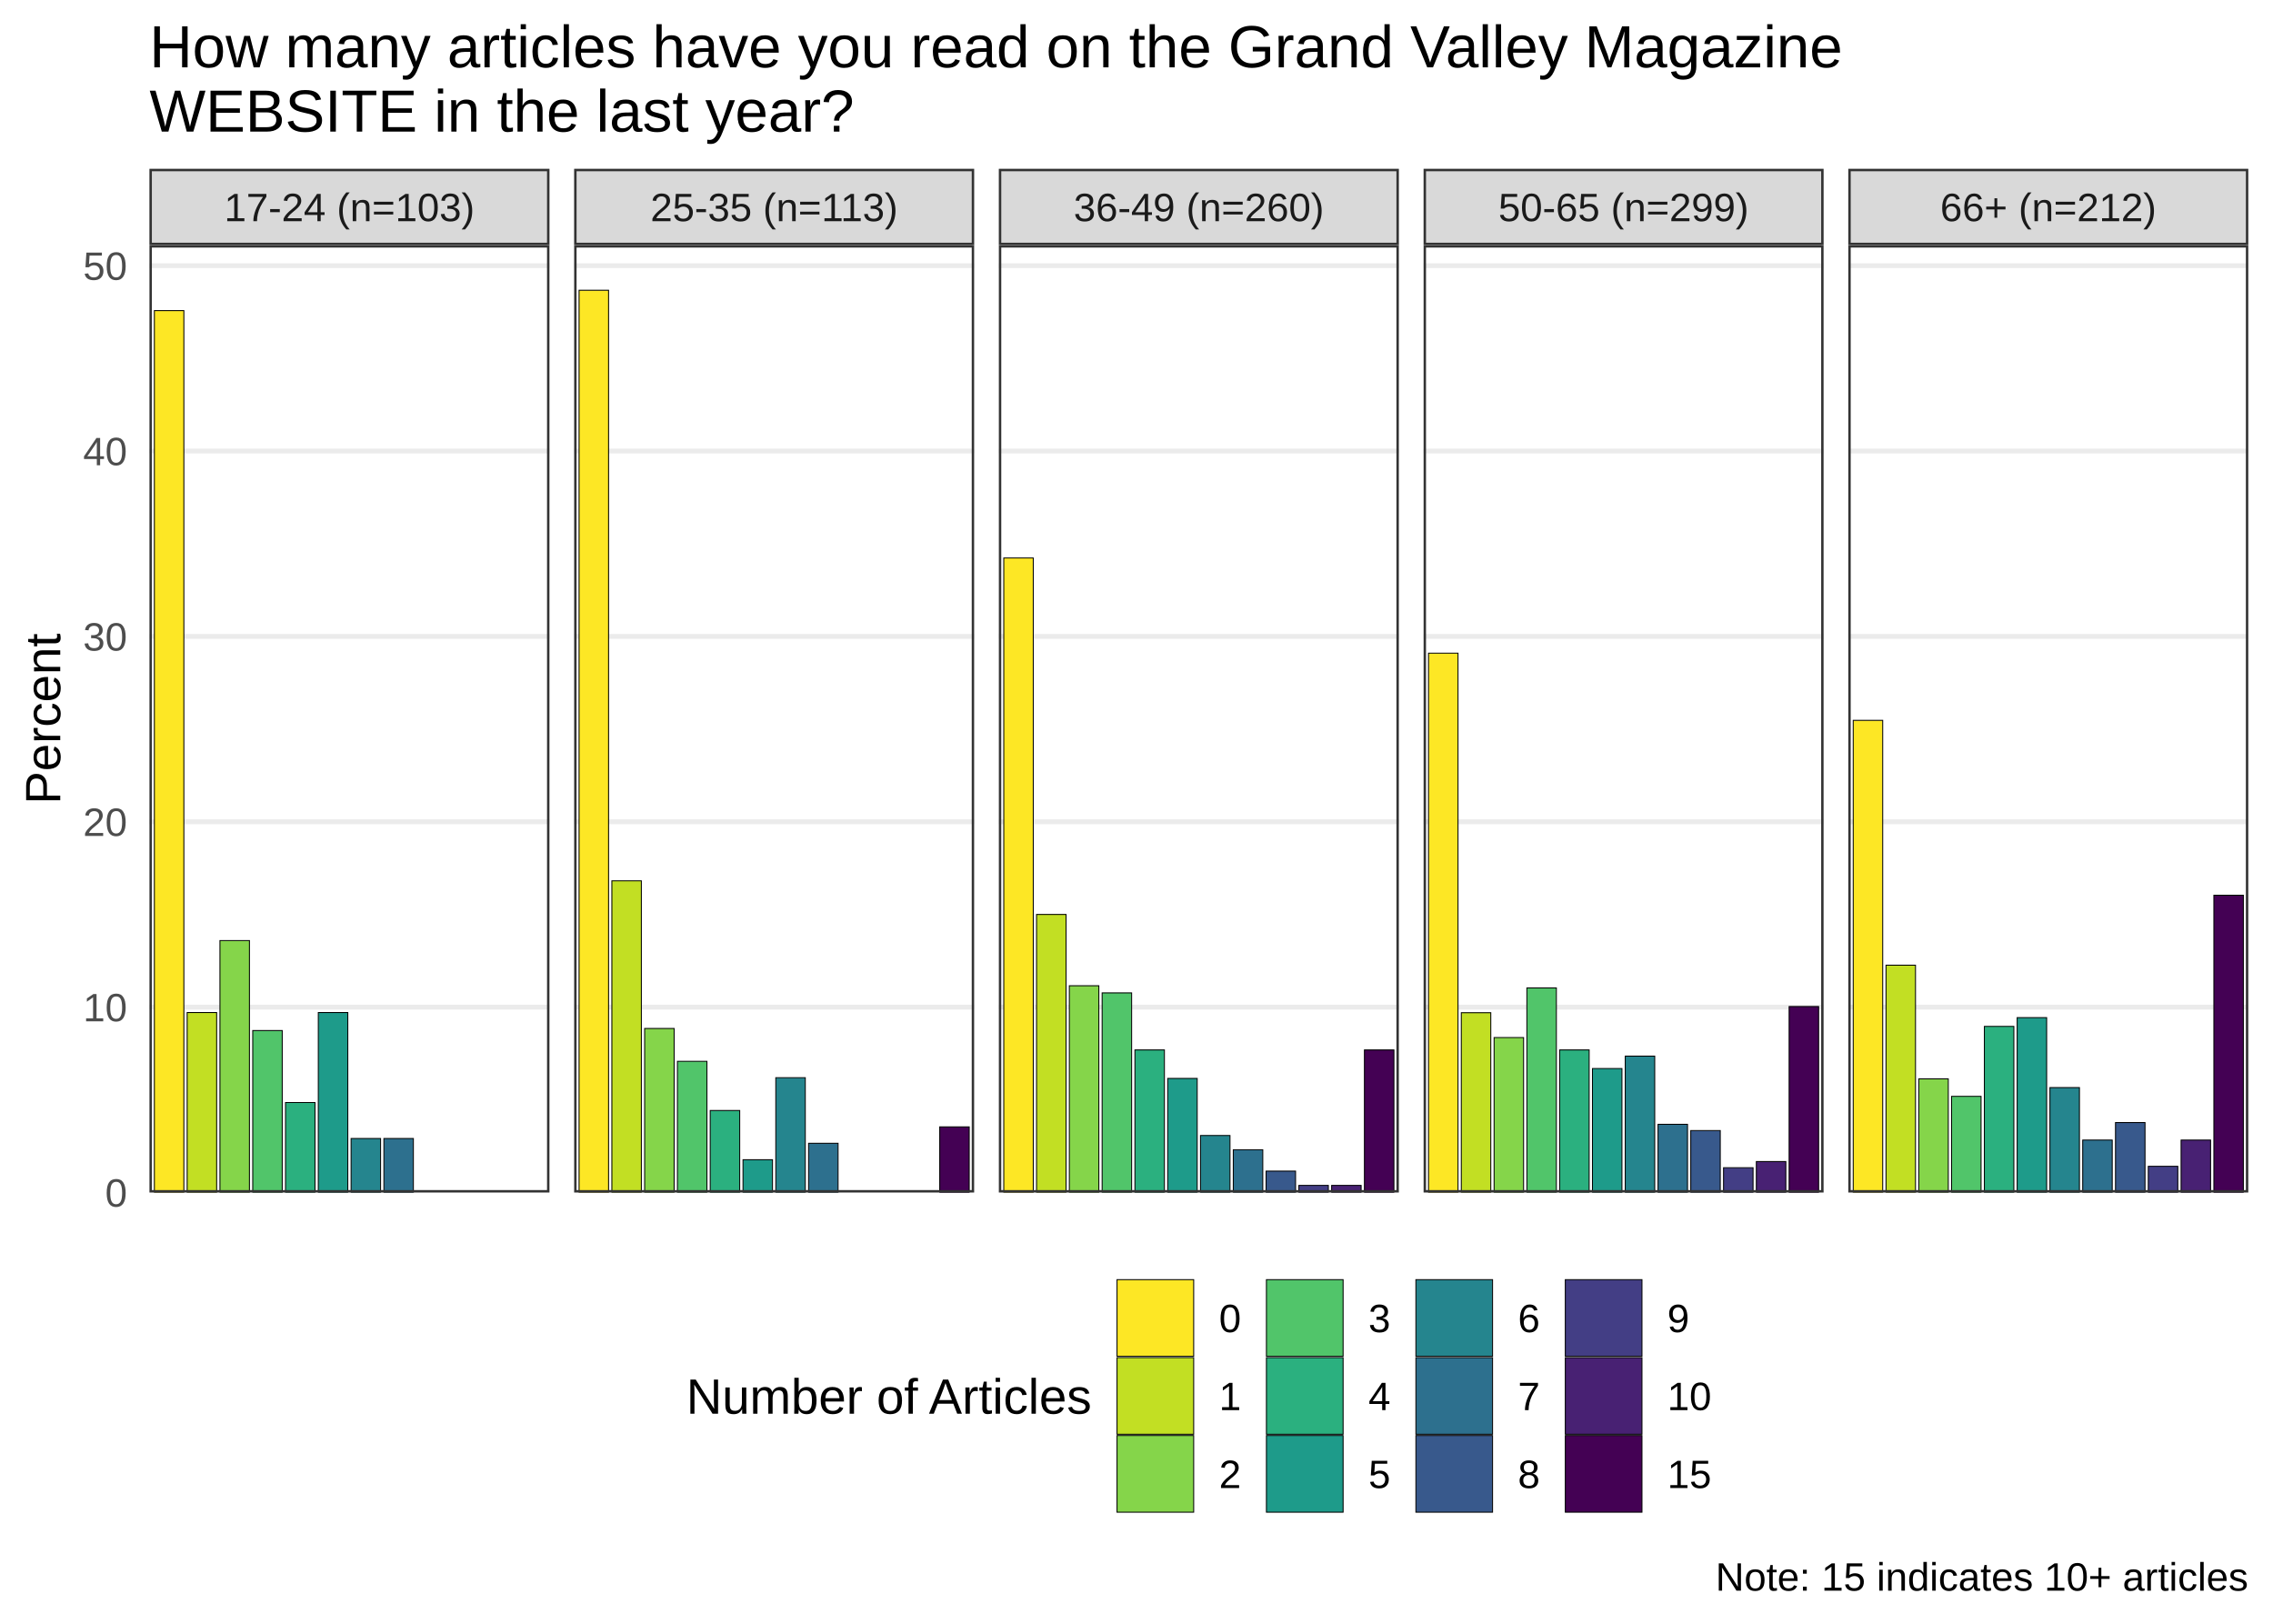
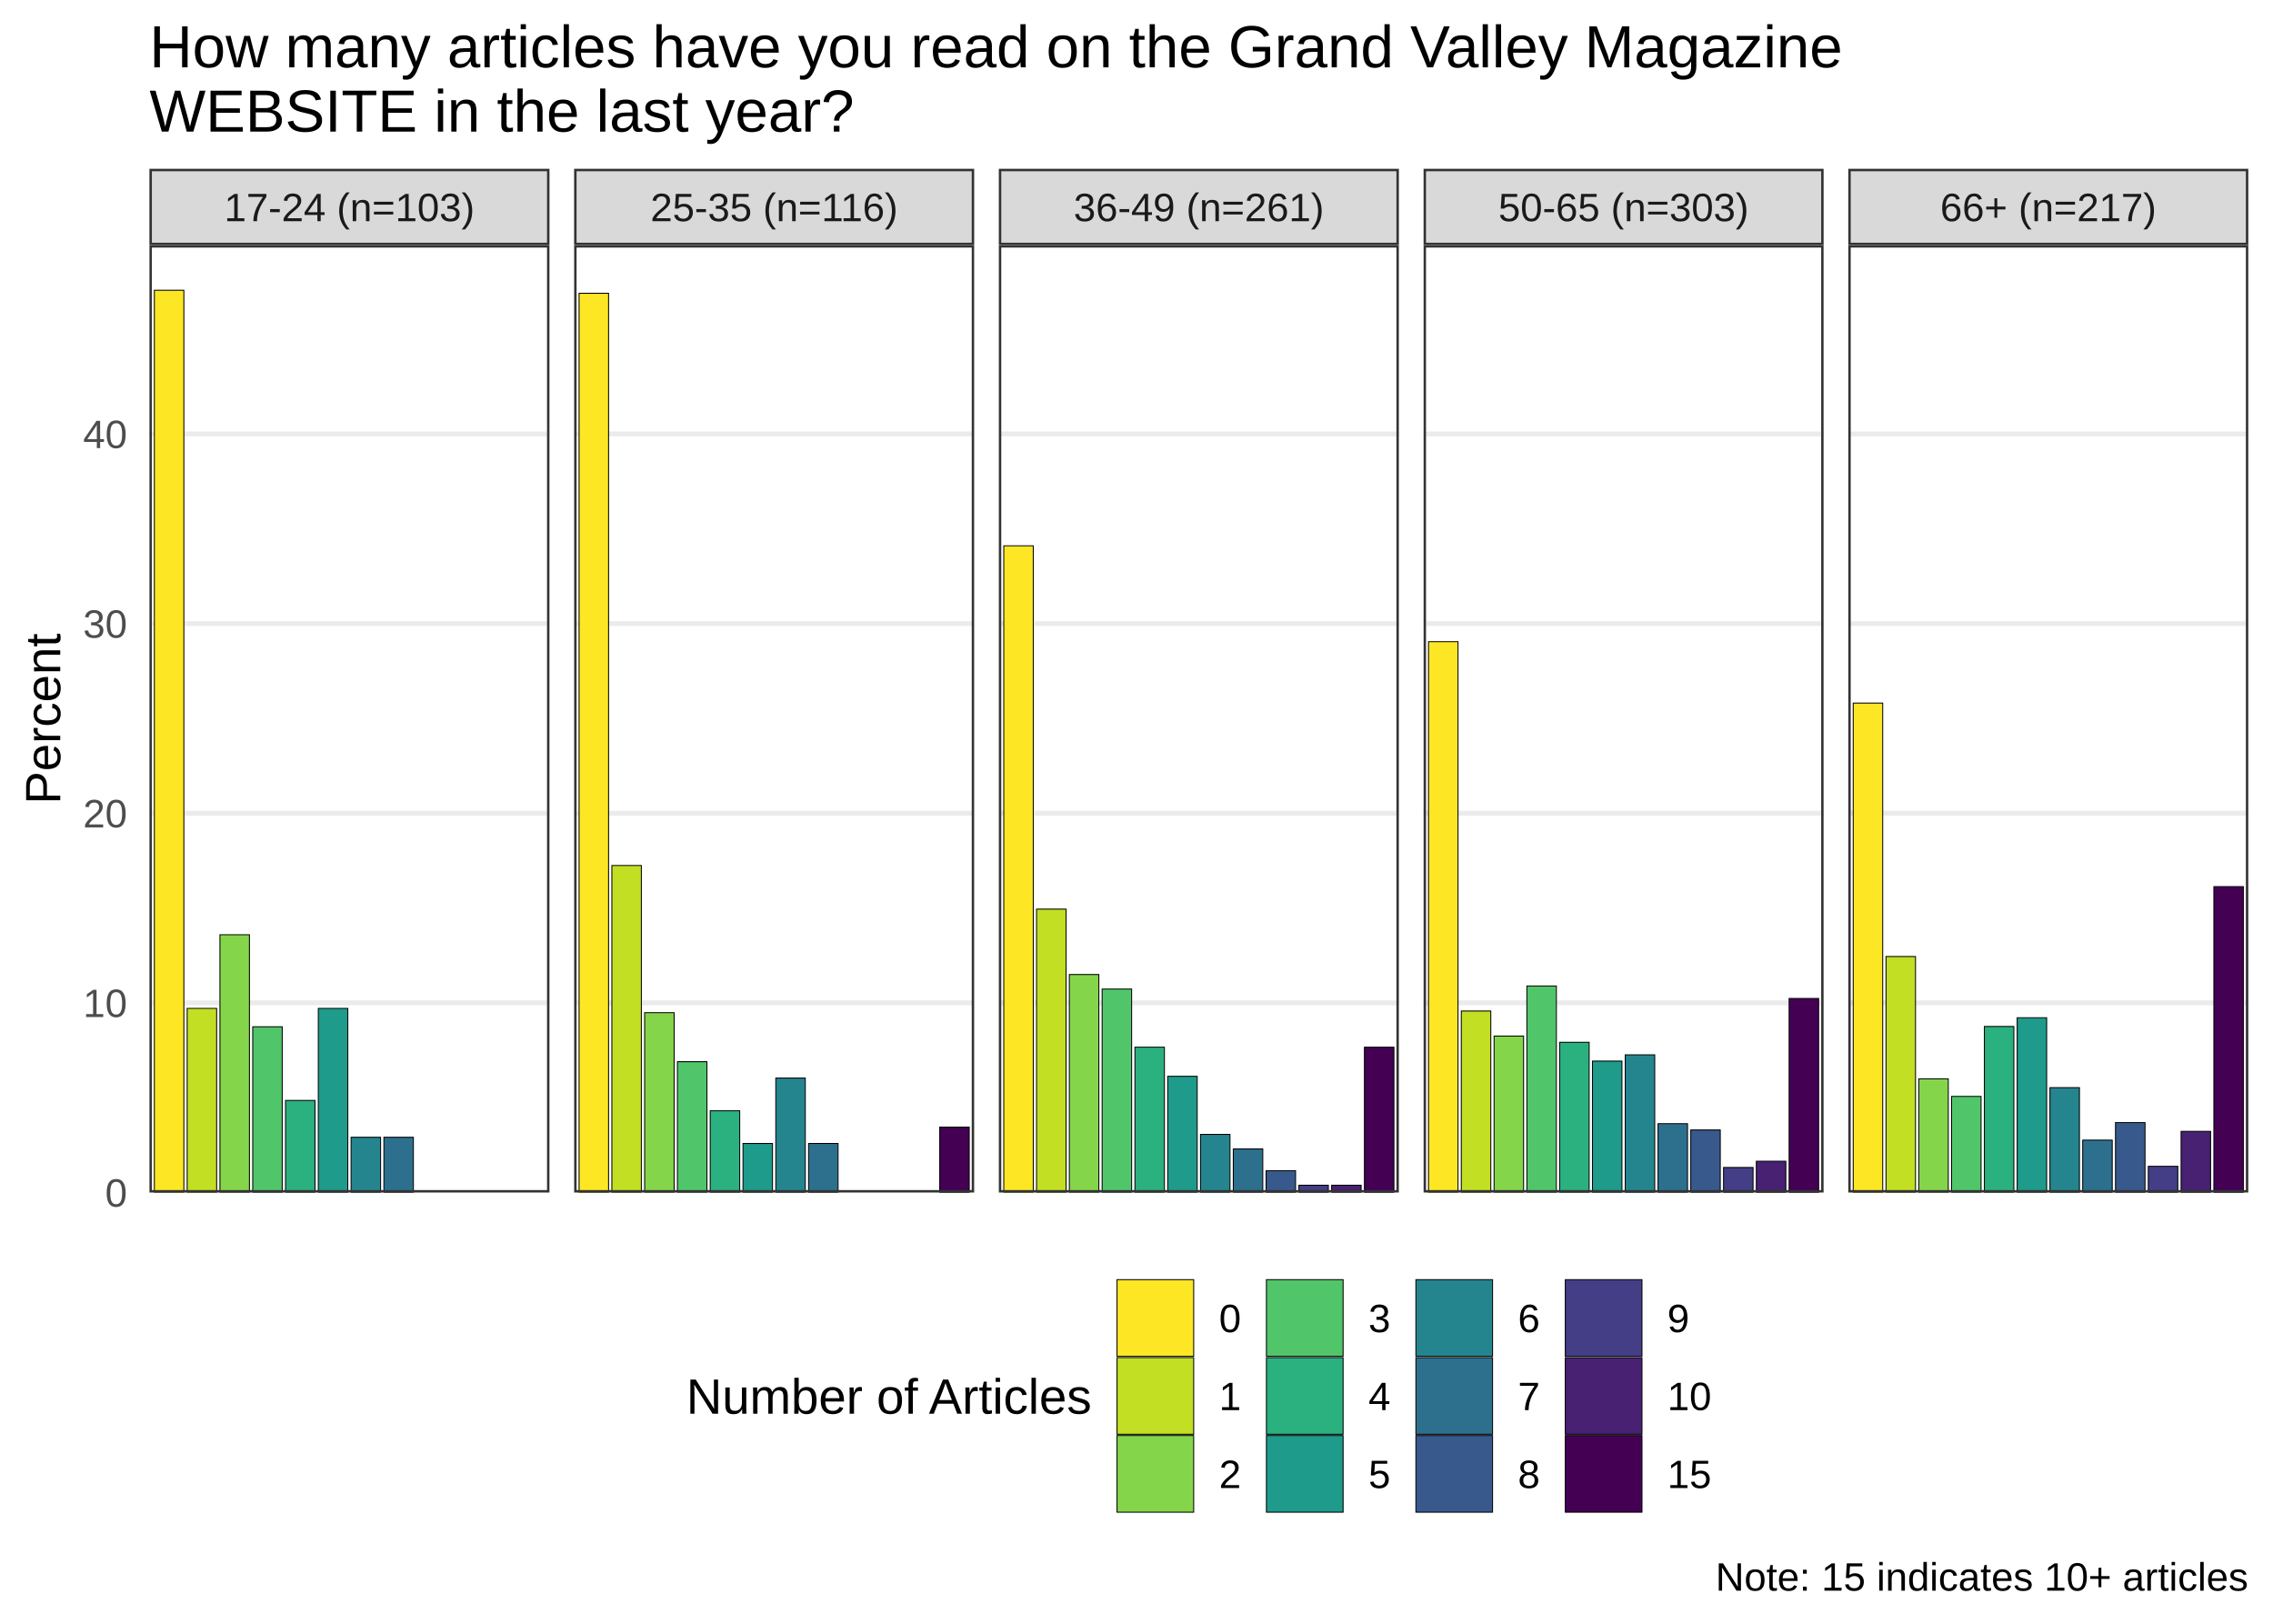
<svg xmlns="http://www.w3.org/2000/svg" class="svglite" width="504.00pt" height="360.00pt" viewBox="0 0 504.00 360.00">
  <defs>
    <style type="text/css">
    .svglite line, .svglite polyline, .svglite polygon, .svglite path, .svglite rect, .svglite circle {
      fill: none;
      stroke: #000000;
      stroke-linecap: round;
      stroke-linejoin: round;
      stroke-miterlimit: 10.00;
    }
    .svglite text {
      white-space: pre;
    }
  </style>
  </defs>
  <rect width="100%" height="100%" style="stroke: none; fill: #FFFFFF;" />
  <defs>
    <clipPath id="cpMC4wMHw1MDQuMDB8MC4wMHwzNjAuMDA=">
      <rect x="0.00" y="0.00" width="504.00" height="360.00" />
    </clipPath>
  </defs>
  <g clip-path="url(#cpMC4wMHw1MDQuMDB8MC4wMHwzNjAuMDA=)">
    <rect x="0" y="0.00" width="504.00" height="360.00" style="stroke-width: 1.07; stroke: #FFFFFF; fill: #FFFFFF;" />
  </g>
  <defs>
    <clipPath id="cpMzMuMTR8MTIxLjgzfDU0LjM1fDI2NC4zOQ==">
      <rect x="33.14" y="54.35" width="88.69" height="210.04" />
    </clipPath>
  </defs>
  <g clip-path="url(#cpMzMuMTR8MTIxLjgzfDU0LjM1fDI2NC4zOQ==)">
    <rect x="33.14" y="54.35" width="88.69" height="210.04" style="stroke-width: 1.07; stroke: none; fill: #FFFFFF;" />
    <polyline points="33.14,264.39 121.83,264.39 " style="stroke-width: 1.07; stroke: #EBEBEB; stroke-linecap: butt;" />
-     <polyline points="33.14,223.29 121.83,223.29 " style="stroke-width: 1.07; stroke: #EBEBEB; stroke-linecap: butt;" />
-     <polyline points="33.14,182.19 121.83,182.19 " style="stroke-width: 1.07; stroke: #EBEBEB; stroke-linecap: butt;" />
-     <polyline points="33.14,141.10 121.83,141.10 " style="stroke-width: 1.07; stroke: #EBEBEB; stroke-linecap: butt;" />
-     <polyline points="33.14,100.00 121.83,100.00 " style="stroke-width: 1.07; stroke: #EBEBEB; stroke-linecap: butt;" />
-     <polyline points="33.14,58.90 121.83,58.90 " style="stroke-width: 1.07; stroke: #EBEBEB; stroke-linecap: butt;" />
-     <rect x="34.23" y="68.87" width="6.54" height="195.52" style="stroke-width: 0.21; stroke-linecap: butt; stroke-linejoin: miter; fill: #FDE725;" />
-     <rect x="41.50" y="224.49" width="6.54" height="39.90" style="stroke-width: 0.21; stroke-linecap: butt; stroke-linejoin: miter; fill: #C2DF23;" />
-     <rect x="48.77" y="208.53" width="6.54" height="55.86" style="stroke-width: 0.21; stroke-linecap: butt; stroke-linejoin: miter; fill: #85D54A;" />
-     <rect x="56.04" y="228.48" width="6.54" height="35.91" style="stroke-width: 0.21; stroke-linecap: butt; stroke-linejoin: miter; fill: #51C56A;" />
-     <rect x="63.31" y="244.44" width="6.54" height="19.95" style="stroke-width: 0.21; stroke-linecap: butt; stroke-linejoin: miter; fill: #2BB07F;" />
-     <rect x="70.58" y="224.49" width="6.54" height="39.90" style="stroke-width: 0.21; stroke-linecap: butt; stroke-linejoin: miter; fill: #1E9B8A;" />
-     <rect x="77.85" y="252.42" width="6.54" height="11.97" style="stroke-width: 0.21; stroke-linecap: butt; stroke-linejoin: miter; fill: #25858E;" />
-     <rect x="85.12" y="252.42" width="6.54" height="11.97" style="stroke-width: 0.21; stroke-linecap: butt; stroke-linejoin: miter; fill: #2D708E;" />
+     <polyline points="33.14,222.34 121.83,222.34 " style="stroke-width: 1.07; stroke: #EBEBEB; stroke-linecap: butt;" />
+     <polyline points="33.14,180.29 121.83,180.29 " style="stroke-width: 1.07; stroke: #EBEBEB; stroke-linecap: butt;" />
+     <polyline points="33.14,138.25 121.83,138.25 " style="stroke-width: 1.07; stroke: #EBEBEB; stroke-linecap: butt;" />
+     <polyline points="33.14,96.20 121.83,96.20 " style="stroke-width: 1.07; stroke: #EBEBEB; stroke-linecap: butt;" />
+     <rect x="34.23" y="64.35" width="6.54" height="200.04" style="stroke-width: 0.21; stroke-linecap: butt; stroke-linejoin: miter; fill: #FDE725;" />
+     <rect x="41.50" y="223.57" width="6.54" height="40.82" style="stroke-width: 0.21; stroke-linecap: butt; stroke-linejoin: miter; fill: #C2DF23;" />
+     <rect x="48.77" y="207.24" width="6.54" height="57.15" style="stroke-width: 0.21; stroke-linecap: butt; stroke-linejoin: miter; fill: #85D54A;" />
+     <rect x="56.04" y="227.65" width="6.54" height="36.74" style="stroke-width: 0.21; stroke-linecap: butt; stroke-linejoin: miter; fill: #51C56A;" />
+     <rect x="63.31" y="243.98" width="6.54" height="20.41" style="stroke-width: 0.21; stroke-linecap: butt; stroke-linejoin: miter; fill: #2BB07F;" />
+     <rect x="70.58" y="223.57" width="6.54" height="40.82" style="stroke-width: 0.21; stroke-linecap: butt; stroke-linejoin: miter; fill: #1E9B8A;" />
+     <rect x="77.85" y="252.15" width="6.54" height="12.25" style="stroke-width: 0.21; stroke-linecap: butt; stroke-linejoin: miter; fill: #25858E;" />
+     <rect x="85.12" y="252.15" width="6.54" height="12.25" style="stroke-width: 0.21; stroke-linecap: butt; stroke-linejoin: miter; fill: #2D708E;" />
    <rect x="92.39" y="264.39" width="6.54" height="0.00" style="stroke-width: 0.21; stroke-linecap: butt; stroke-linejoin: miter; fill: #38598C;" />
    <rect x="99.66" y="264.39" width="6.54" height="0.00" style="stroke-width: 0.21; stroke-linecap: butt; stroke-linejoin: miter; fill: #433E85;" />
    <rect x="106.93" y="264.39" width="6.54" height="0.00" style="stroke-width: 0.21; stroke-linecap: butt; stroke-linejoin: miter; fill: #482173;" />
    <rect x="114.20" y="264.39" width="6.54" height="0.00" style="stroke-width: 0.21; stroke-linecap: butt; stroke-linejoin: miter; fill: #440154;" />
    <rect x="33.14" y="54.35" width="88.69" height="210.04" style="stroke-width: 1.07; stroke: #333333;" />
  </g>
  <g clip-path="url(#cpMC4wMHw1MDQuMDB8MC4wMHwzNjAuMDA=)">
</g>
  <defs>
    <clipPath id="cpMTI3LjMxfDIxNi4wMHw1NC4zNXwyNjQuMzk=">
      <rect x="127.31" y="54.35" width="88.69" height="210.04" />
    </clipPath>
  </defs>
  <g clip-path="url(#cpMTI3LjMxfDIxNi4wMHw1NC4zNXwyNjQuMzk=)">
    <rect x="127.31" y="54.35" width="88.69" height="210.04" style="stroke-width: 1.07; stroke: none; fill: #FFFFFF;" />
    <polyline points="127.31,264.39 216.00,264.39 " style="stroke-width: 1.07; stroke: #EBEBEB; stroke-linecap: butt;" />
-     <polyline points="127.31,223.29 216.00,223.29 " style="stroke-width: 1.07; stroke: #EBEBEB; stroke-linecap: butt;" />
-     <polyline points="127.31,182.19 216.00,182.19 " style="stroke-width: 1.07; stroke: #EBEBEB; stroke-linecap: butt;" />
-     <polyline points="127.31,141.10 216.00,141.10 " style="stroke-width: 1.07; stroke: #EBEBEB; stroke-linecap: butt;" />
-     <polyline points="127.31,100.00 216.00,100.00 " style="stroke-width: 1.07; stroke: #EBEBEB; stroke-linecap: butt;" />
-     <polyline points="127.31,58.90 216.00,58.90 " style="stroke-width: 1.07; stroke: #EBEBEB; stroke-linecap: butt;" />
-     <rect x="128.40" y="64.35" width="6.54" height="200.04" style="stroke-width: 0.21; stroke-linecap: butt; stroke-linejoin: miter; fill: #FDE725;" />
-     <rect x="135.67" y="195.29" width="6.54" height="69.10" style="stroke-width: 0.21; stroke-linecap: butt; stroke-linejoin: miter; fill: #C2DF23;" />
-     <rect x="142.94" y="228.02" width="6.54" height="36.37" style="stroke-width: 0.21; stroke-linecap: butt; stroke-linejoin: miter; fill: #85D54A;" />
-     <rect x="150.21" y="235.30" width="6.54" height="29.10" style="stroke-width: 0.21; stroke-linecap: butt; stroke-linejoin: miter; fill: #51C56A;" />
-     <rect x="157.48" y="246.21" width="6.54" height="18.19" style="stroke-width: 0.21; stroke-linecap: butt; stroke-linejoin: miter; fill: #2BB07F;" />
-     <rect x="164.75" y="257.12" width="6.54" height="7.27" style="stroke-width: 0.21; stroke-linecap: butt; stroke-linejoin: miter; fill: #1E9B8A;" />
-     <rect x="172.02" y="238.93" width="6.54" height="25.46" style="stroke-width: 0.21; stroke-linecap: butt; stroke-linejoin: miter; fill: #25858E;" />
-     <rect x="179.29" y="253.48" width="6.54" height="10.91" style="stroke-width: 0.21; stroke-linecap: butt; stroke-linejoin: miter; fill: #2D708E;" />
+     <polyline points="127.31,222.34 216.00,222.34 " style="stroke-width: 1.07; stroke: #EBEBEB; stroke-linecap: butt;" />
+     <polyline points="127.31,180.29 216.00,180.29 " style="stroke-width: 1.07; stroke: #EBEBEB; stroke-linecap: butt;" />
+     <polyline points="127.31,138.25 216.00,138.25 " style="stroke-width: 1.07; stroke: #EBEBEB; stroke-linecap: butt;" />
+     <polyline points="127.31,96.20 216.00,96.20 " style="stroke-width: 1.07; stroke: #EBEBEB; stroke-linecap: butt;" />
+     <rect x="128.40" y="65.02" width="6.54" height="199.37" style="stroke-width: 0.21; stroke-linecap: butt; stroke-linejoin: miter; fill: #FDE725;" />
+     <rect x="135.67" y="191.89" width="6.54" height="72.50" style="stroke-width: 0.21; stroke-linecap: butt; stroke-linejoin: miter; fill: #C2DF23;" />
+     <rect x="142.94" y="224.52" width="6.54" height="39.87" style="stroke-width: 0.21; stroke-linecap: butt; stroke-linejoin: miter; fill: #85D54A;" />
+     <rect x="150.21" y="235.39" width="6.54" height="29.00" style="stroke-width: 0.21; stroke-linecap: butt; stroke-linejoin: miter; fill: #51C56A;" />
+     <rect x="157.48" y="246.27" width="6.54" height="18.12" style="stroke-width: 0.21; stroke-linecap: butt; stroke-linejoin: miter; fill: #2BB07F;" />
+     <rect x="164.75" y="253.52" width="6.54" height="10.87" style="stroke-width: 0.21; stroke-linecap: butt; stroke-linejoin: miter; fill: #1E9B8A;" />
+     <rect x="172.02" y="239.02" width="6.54" height="25.37" style="stroke-width: 0.21; stroke-linecap: butt; stroke-linejoin: miter; fill: #25858E;" />
+     <rect x="179.29" y="253.52" width="6.54" height="10.87" style="stroke-width: 0.21; stroke-linecap: butt; stroke-linejoin: miter; fill: #2D708E;" />
    <rect x="186.56" y="264.39" width="6.54" height="0.00" style="stroke-width: 0.21; stroke-linecap: butt; stroke-linejoin: miter; fill: #38598C;" />
    <rect x="193.83" y="264.39" width="6.54" height="0.00" style="stroke-width: 0.21; stroke-linecap: butt; stroke-linejoin: miter; fill: #433E85;" />
    <rect x="201.10" y="264.39" width="6.54" height="0.00" style="stroke-width: 0.21; stroke-linecap: butt; stroke-linejoin: miter; fill: #482173;" />
-     <rect x="208.37" y="249.84" width="6.54" height="14.55" style="stroke-width: 0.21; stroke-linecap: butt; stroke-linejoin: miter; fill: #440154;" />
+     <rect x="208.37" y="249.89" width="6.54" height="14.50" style="stroke-width: 0.21; stroke-linecap: butt; stroke-linejoin: miter; fill: #440154;" />
    <rect x="127.31" y="54.35" width="88.69" height="210.04" style="stroke-width: 1.07; stroke: #333333;" />
  </g>
  <g clip-path="url(#cpMC4wMHw1MDQuMDB8MC4wMHwzNjAuMDA=)">
</g>
  <defs>
    <clipPath id="cpMjIxLjQ4fDMxMC4xOHw1NC4zNXwyNjQuMzk=">
      <rect x="221.48" y="54.35" width="88.69" height="210.04" />
    </clipPath>
  </defs>
  <g clip-path="url(#cpMjIxLjQ4fDMxMC4xOHw1NC4zNXwyNjQuMzk=)">
    <rect x="221.48" y="54.35" width="88.69" height="210.04" style="stroke-width: 1.07; stroke: none; fill: #FFFFFF;" />
    <polyline points="221.48,264.39 310.18,264.39 " style="stroke-width: 1.07; stroke: #EBEBEB; stroke-linecap: butt;" />
-     <polyline points="221.48,223.29 310.18,223.29 " style="stroke-width: 1.07; stroke: #EBEBEB; stroke-linecap: butt;" />
-     <polyline points="221.48,182.19 310.18,182.19 " style="stroke-width: 1.07; stroke: #EBEBEB; stroke-linecap: butt;" />
-     <polyline points="221.48,141.10 310.18,141.10 " style="stroke-width: 1.07; stroke: #EBEBEB; stroke-linecap: butt;" />
-     <polyline points="221.48,100.00 310.18,100.00 " style="stroke-width: 1.07; stroke: #EBEBEB; stroke-linecap: butt;" />
-     <polyline points="221.48,58.90 310.18,58.90 " style="stroke-width: 1.07; stroke: #EBEBEB; stroke-linecap: butt;" />
-     <rect x="222.57" y="123.71" width="6.54" height="140.69" style="stroke-width: 0.21; stroke-linecap: butt; stroke-linejoin: miter; fill: #FDE725;" />
-     <rect x="229.84" y="202.74" width="6.54" height="61.65" style="stroke-width: 0.21; stroke-linecap: butt; stroke-linejoin: miter; fill: #C2DF23;" />
-     <rect x="237.11" y="218.55" width="6.54" height="45.84" style="stroke-width: 0.21; stroke-linecap: butt; stroke-linejoin: miter; fill: #85D54A;" />
-     <rect x="244.38" y="220.13" width="6.54" height="44.26" style="stroke-width: 0.21; stroke-linecap: butt; stroke-linejoin: miter; fill: #51C56A;" />
-     <rect x="251.65" y="232.78" width="6.54" height="31.61" style="stroke-width: 0.21; stroke-linecap: butt; stroke-linejoin: miter; fill: #2BB07F;" />
-     <rect x="258.92" y="239.10" width="6.54" height="25.29" style="stroke-width: 0.21; stroke-linecap: butt; stroke-linejoin: miter; fill: #1E9B8A;" />
-     <rect x="266.19" y="251.75" width="6.54" height="12.65" style="stroke-width: 0.21; stroke-linecap: butt; stroke-linejoin: miter; fill: #25858E;" />
-     <rect x="273.46" y="254.91" width="6.54" height="9.48" style="stroke-width: 0.21; stroke-linecap: butt; stroke-linejoin: miter; fill: #2D708E;" />
-     <rect x="280.73" y="259.65" width="6.54" height="4.74" style="stroke-width: 0.21; stroke-linecap: butt; stroke-linejoin: miter; fill: #38598C;" />
-     <rect x="288.00" y="262.81" width="6.54" height="1.58" style="stroke-width: 0.21; stroke-linecap: butt; stroke-linejoin: miter; fill: #433E85;" />
+     <polyline points="221.48,222.34 310.18,222.34 " style="stroke-width: 1.07; stroke: #EBEBEB; stroke-linecap: butt;" />
+     <polyline points="221.48,180.29 310.18,180.29 " style="stroke-width: 1.07; stroke: #EBEBEB; stroke-linecap: butt;" />
+     <polyline points="221.48,138.25 310.18,138.25 " style="stroke-width: 1.07; stroke: #EBEBEB; stroke-linecap: butt;" />
+     <polyline points="221.48,96.20 310.18,96.20 " style="stroke-width: 1.07; stroke: #EBEBEB; stroke-linecap: butt;" />
+     <rect x="222.57" y="121.01" width="6.54" height="143.39" style="stroke-width: 0.21; stroke-linecap: butt; stroke-linejoin: miter; fill: #FDE725;" />
+     <rect x="229.84" y="201.56" width="6.54" height="62.83" style="stroke-width: 0.21; stroke-linecap: butt; stroke-linejoin: miter; fill: #C2DF23;" />
+     <rect x="237.11" y="216.06" width="6.54" height="48.33" style="stroke-width: 0.21; stroke-linecap: butt; stroke-linejoin: miter; fill: #85D54A;" />
+     <rect x="244.38" y="219.28" width="6.54" height="45.11" style="stroke-width: 0.21; stroke-linecap: butt; stroke-linejoin: miter; fill: #51C56A;" />
+     <rect x="251.65" y="232.17" width="6.54" height="32.22" style="stroke-width: 0.21; stroke-linecap: butt; stroke-linejoin: miter; fill: #2BB07F;" />
+     <rect x="258.92" y="238.62" width="6.54" height="25.78" style="stroke-width: 0.21; stroke-linecap: butt; stroke-linejoin: miter; fill: #1E9B8A;" />
+     <rect x="266.19" y="251.50" width="6.54" height="12.89" style="stroke-width: 0.21; stroke-linecap: butt; stroke-linejoin: miter; fill: #25858E;" />
+     <rect x="273.46" y="254.73" width="6.54" height="9.67" style="stroke-width: 0.21; stroke-linecap: butt; stroke-linejoin: miter; fill: #2D708E;" />
+     <rect x="280.73" y="259.56" width="6.54" height="4.83" style="stroke-width: 0.21; stroke-linecap: butt; stroke-linejoin: miter; fill: #38598C;" />
+     <rect x="288.00" y="262.78" width="6.54" height="1.61" style="stroke-width: 0.21; stroke-linecap: butt; stroke-linejoin: miter; fill: #433E85;" />
    <rect x="288.00" y="264.39" width="6.54" height="0.00" style="stroke-width: 0.21; stroke-linecap: butt; stroke-linejoin: miter; fill: #433E85;" />
-     <rect x="295.27" y="262.81" width="6.54" height="1.58" style="stroke-width: 0.21; stroke-linecap: butt; stroke-linejoin: miter; fill: #482173;" />
-     <rect x="302.54" y="232.78" width="6.54" height="31.61" style="stroke-width: 0.21; stroke-linecap: butt; stroke-linejoin: miter; fill: #440154;" />
+     <rect x="295.27" y="262.78" width="6.54" height="1.61" style="stroke-width: 0.21; stroke-linecap: butt; stroke-linejoin: miter; fill: #482173;" />
+     <rect x="302.54" y="232.17" width="6.54" height="32.22" style="stroke-width: 0.21; stroke-linecap: butt; stroke-linejoin: miter; fill: #440154;" />
    <rect x="221.48" y="54.35" width="88.69" height="210.04" style="stroke-width: 1.07; stroke: #333333;" />
  </g>
  <g clip-path="url(#cpMC4wMHw1MDQuMDB8MC4wMHwzNjAuMDA=)">
</g>
  <defs>
    <clipPath id="cpMzE1LjY2fDQwNC4zNXw1NC4zNXwyNjQuMzk=">
      <rect x="315.66" y="54.35" width="88.69" height="210.04" />
    </clipPath>
  </defs>
  <g clip-path="url(#cpMzE1LjY2fDQwNC4zNXw1NC4zNXwyNjQuMzk=)">
    <rect x="315.66" y="54.35" width="88.69" height="210.04" style="stroke-width: 1.07; stroke: none; fill: #FFFFFF;" />
    <polyline points="315.66,264.39 404.35,264.39 " style="stroke-width: 1.07; stroke: #EBEBEB; stroke-linecap: butt;" />
-     <polyline points="315.66,223.29 404.35,223.29 " style="stroke-width: 1.07; stroke: #EBEBEB; stroke-linecap: butt;" />
-     <polyline points="315.66,182.19 404.35,182.19 " style="stroke-width: 1.07; stroke: #EBEBEB; stroke-linecap: butt;" />
-     <polyline points="315.66,141.10 404.35,141.10 " style="stroke-width: 1.07; stroke: #EBEBEB; stroke-linecap: butt;" />
-     <polyline points="315.66,100.00 404.35,100.00 " style="stroke-width: 1.07; stroke: #EBEBEB; stroke-linecap: butt;" />
-     <polyline points="315.66,58.90 404.35,58.90 " style="stroke-width: 1.07; stroke: #EBEBEB; stroke-linecap: butt;" />
-     <rect x="316.75" y="144.81" width="6.54" height="119.59" style="stroke-width: 0.21; stroke-linecap: butt; stroke-linejoin: miter; fill: #FDE725;" />
-     <rect x="324.02" y="224.53" width="6.54" height="39.86" style="stroke-width: 0.21; stroke-linecap: butt; stroke-linejoin: miter; fill: #C2DF23;" />
-     <rect x="331.29" y="230.03" width="6.54" height="34.36" style="stroke-width: 0.21; stroke-linecap: butt; stroke-linejoin: miter; fill: #85D54A;" />
-     <rect x="338.56" y="219.03" width="6.54" height="45.36" style="stroke-width: 0.21; stroke-linecap: butt; stroke-linejoin: miter; fill: #51C56A;" />
-     <rect x="345.83" y="232.78" width="6.54" height="31.61" style="stroke-width: 0.21; stroke-linecap: butt; stroke-linejoin: miter; fill: #2BB07F;" />
-     <rect x="353.10" y="236.90" width="6.54" height="27.49" style="stroke-width: 0.21; stroke-linecap: butt; stroke-linejoin: miter; fill: #1E9B8A;" />
-     <rect x="360.37" y="234.15" width="6.54" height="30.24" style="stroke-width: 0.21; stroke-linecap: butt; stroke-linejoin: miter; fill: #25858E;" />
-     <rect x="367.64" y="249.27" width="6.54" height="15.12" style="stroke-width: 0.21; stroke-linecap: butt; stroke-linejoin: miter; fill: #2D708E;" />
-     <rect x="374.90" y="250.65" width="6.54" height="13.75" style="stroke-width: 0.21; stroke-linecap: butt; stroke-linejoin: miter; fill: #38598C;" />
-     <rect x="382.17" y="258.89" width="6.54" height="5.50" style="stroke-width: 0.21; stroke-linecap: butt; stroke-linejoin: miter; fill: #433E85;" />
-     <rect x="389.44" y="257.52" width="6.54" height="6.87" style="stroke-width: 0.21; stroke-linecap: butt; stroke-linejoin: miter; fill: #482173;" />
-     <rect x="396.71" y="223.16" width="6.54" height="41.24" style="stroke-width: 0.21; stroke-linecap: butt; stroke-linejoin: miter; fill: #440154;" />
+     <polyline points="315.66,222.34 404.35,222.34 " style="stroke-width: 1.07; stroke: #EBEBEB; stroke-linecap: butt;" />
+     <polyline points="315.66,180.29 404.35,180.29 " style="stroke-width: 1.07; stroke: #EBEBEB; stroke-linecap: butt;" />
+     <polyline points="315.66,138.25 404.35,138.25 " style="stroke-width: 1.07; stroke: #EBEBEB; stroke-linecap: butt;" />
+     <polyline points="315.66,96.20 404.35,96.20 " style="stroke-width: 1.07; stroke: #EBEBEB; stroke-linecap: butt;" />
+     <rect x="316.75" y="142.27" width="6.54" height="122.12" style="stroke-width: 0.21; stroke-linecap: butt; stroke-linejoin: miter; fill: #FDE725;" />
+     <rect x="324.02" y="224.15" width="6.54" height="40.25" style="stroke-width: 0.21; stroke-linecap: butt; stroke-linejoin: miter; fill: #C2DF23;" />
+     <rect x="331.29" y="229.70" width="6.54" height="34.69" style="stroke-width: 0.21; stroke-linecap: butt; stroke-linejoin: miter; fill: #85D54A;" />
+     <rect x="338.56" y="218.60" width="6.54" height="45.80" style="stroke-width: 0.21; stroke-linecap: butt; stroke-linejoin: miter; fill: #51C56A;" />
+     <rect x="345.83" y="231.09" width="6.54" height="33.31" style="stroke-width: 0.21; stroke-linecap: butt; stroke-linejoin: miter; fill: #2BB07F;" />
+     <rect x="353.10" y="235.25" width="6.54" height="29.14" style="stroke-width: 0.21; stroke-linecap: butt; stroke-linejoin: miter; fill: #1E9B8A;" />
+     <rect x="360.37" y="233.86" width="6.54" height="30.53" style="stroke-width: 0.21; stroke-linecap: butt; stroke-linejoin: miter; fill: #25858E;" />
+     <rect x="367.64" y="249.13" width="6.54" height="15.27" style="stroke-width: 0.21; stroke-linecap: butt; stroke-linejoin: miter; fill: #2D708E;" />
+     <rect x="374.90" y="250.52" width="6.54" height="13.88" style="stroke-width: 0.21; stroke-linecap: butt; stroke-linejoin: miter; fill: #38598C;" />
+     <rect x="382.17" y="258.84" width="6.54" height="5.55" style="stroke-width: 0.21; stroke-linecap: butt; stroke-linejoin: miter; fill: #433E85;" />
+     <rect x="389.44" y="257.45" width="6.54" height="6.94" style="stroke-width: 0.21; stroke-linecap: butt; stroke-linejoin: miter; fill: #482173;" />
+     <rect x="396.71" y="221.37" width="6.54" height="43.02" style="stroke-width: 0.21; stroke-linecap: butt; stroke-linejoin: miter; fill: #440154;" />
    <rect x="315.66" y="54.35" width="88.69" height="210.04" style="stroke-width: 1.07; stroke: #333333;" />
  </g>
  <g clip-path="url(#cpMC4wMHw1MDQuMDB8MC4wMHwzNjAuMDA=)">
</g>
  <defs>
    <clipPath id="cpNDA5LjgzfDQ5OC41Mnw1NC4zNXwyNjQuMzk=">
      <rect x="409.83" y="54.35" width="88.69" height="210.04" />
    </clipPath>
  </defs>
  <g clip-path="url(#cpNDA5LjgzfDQ5OC41Mnw1NC4zNXwyNjQuMzk=)">
    <rect x="409.83" y="54.35" width="88.69" height="210.04" style="stroke-width: 1.07; stroke: none; fill: #FFFFFF;" />
    <polyline points="409.83,264.39 498.52,264.39 " style="stroke-width: 1.07; stroke: #EBEBEB; stroke-linecap: butt;" />
-     <polyline points="409.83,223.29 498.52,223.29 " style="stroke-width: 1.07; stroke: #EBEBEB; stroke-linecap: butt;" />
-     <polyline points="409.83,182.19 498.52,182.19 " style="stroke-width: 1.07; stroke: #EBEBEB; stroke-linecap: butt;" />
-     <polyline points="409.83,141.10 498.52,141.10 " style="stroke-width: 1.07; stroke: #EBEBEB; stroke-linecap: butt;" />
-     <polyline points="409.83,100.00 498.52,100.00 " style="stroke-width: 1.07; stroke: #EBEBEB; stroke-linecap: butt;" />
-     <polyline points="409.83,58.90 498.52,58.90 " style="stroke-width: 1.07; stroke: #EBEBEB; stroke-linecap: butt;" />
-     <rect x="410.92" y="159.71" width="6.54" height="104.69" style="stroke-width: 0.21; stroke-linecap: butt; stroke-linejoin: miter; fill: #FDE725;" />
-     <rect x="418.19" y="213.99" width="6.54" height="50.40" style="stroke-width: 0.21; stroke-linecap: butt; stroke-linejoin: miter; fill: #C2DF23;" />
-     <rect x="425.46" y="239.19" width="6.54" height="25.20" style="stroke-width: 0.21; stroke-linecap: butt; stroke-linejoin: miter; fill: #85D54A;" />
-     <rect x="432.73" y="243.07" width="6.54" height="21.33" style="stroke-width: 0.21; stroke-linecap: butt; stroke-linejoin: miter; fill: #51C56A;" />
-     <rect x="440.00" y="227.56" width="6.54" height="36.83" style="stroke-width: 0.21; stroke-linecap: butt; stroke-linejoin: miter; fill: #2BB07F;" />
-     <rect x="447.27" y="225.62" width="6.54" height="38.77" style="stroke-width: 0.21; stroke-linecap: butt; stroke-linejoin: miter; fill: #1E9B8A;" />
-     <rect x="454.54" y="241.13" width="6.54" height="23.26" style="stroke-width: 0.21; stroke-linecap: butt; stroke-linejoin: miter; fill: #25858E;" />
-     <rect x="461.81" y="252.76" width="6.54" height="11.63" style="stroke-width: 0.21; stroke-linecap: butt; stroke-linejoin: miter; fill: #2D708E;" />
-     <rect x="469.08" y="248.88" width="6.54" height="15.51" style="stroke-width: 0.21; stroke-linecap: butt; stroke-linejoin: miter; fill: #38598C;" />
-     <rect x="476.35" y="258.58" width="6.54" height="5.82" style="stroke-width: 0.21; stroke-linecap: butt; stroke-linejoin: miter; fill: #433E85;" />
+     <polyline points="409.83,222.34 498.52,222.34 " style="stroke-width: 1.07; stroke: #EBEBEB; stroke-linecap: butt;" />
+     <polyline points="409.83,180.29 498.52,180.29 " style="stroke-width: 1.07; stroke: #EBEBEB; stroke-linecap: butt;" />
+     <polyline points="409.83,138.25 498.52,138.25 " style="stroke-width: 1.07; stroke: #EBEBEB; stroke-linecap: butt;" />
+     <polyline points="409.83,96.20 498.52,96.20 " style="stroke-width: 1.07; stroke: #EBEBEB; stroke-linecap: butt;" />
+     <rect x="410.92" y="155.88" width="6.54" height="108.51" style="stroke-width: 0.21; stroke-linecap: butt; stroke-linejoin: miter; fill: #FDE725;" />
+     <rect x="418.19" y="212.07" width="6.54" height="52.32" style="stroke-width: 0.21; stroke-linecap: butt; stroke-linejoin: miter; fill: #C2DF23;" />
+     <rect x="425.46" y="239.20" width="6.54" height="25.19" style="stroke-width: 0.21; stroke-linecap: butt; stroke-linejoin: miter; fill: #85D54A;" />
+     <rect x="432.73" y="243.08" width="6.54" height="21.32" style="stroke-width: 0.21; stroke-linecap: butt; stroke-linejoin: miter; fill: #51C56A;" />
+     <rect x="440.00" y="227.58" width="6.54" height="36.82" style="stroke-width: 0.21; stroke-linecap: butt; stroke-linejoin: miter; fill: #2BB07F;" />
+     <rect x="447.27" y="225.64" width="6.54" height="38.76" style="stroke-width: 0.21; stroke-linecap: butt; stroke-linejoin: miter; fill: #1E9B8A;" />
+     <rect x="454.54" y="241.14" width="6.54" height="23.25" style="stroke-width: 0.21; stroke-linecap: butt; stroke-linejoin: miter; fill: #25858E;" />
+     <rect x="461.81" y="252.77" width="6.54" height="11.63" style="stroke-width: 0.21; stroke-linecap: butt; stroke-linejoin: miter; fill: #2D708E;" />
+     <rect x="469.08" y="248.89" width="6.54" height="15.50" style="stroke-width: 0.21; stroke-linecap: butt; stroke-linejoin: miter; fill: #38598C;" />
+     <rect x="476.35" y="258.58" width="6.54" height="5.81" style="stroke-width: 0.21; stroke-linecap: butt; stroke-linejoin: miter; fill: #433E85;" />
    <rect x="476.35" y="264.39" width="6.54" height="0.00" style="stroke-width: 0.21; stroke-linecap: butt; stroke-linejoin: miter; fill: #433E85;" />
-     <rect x="483.62" y="252.76" width="6.54" height="11.63" style="stroke-width: 0.21; stroke-linecap: butt; stroke-linejoin: miter; fill: #482173;" />
-     <rect x="490.89" y="198.48" width="6.54" height="65.91" style="stroke-width: 0.21; stroke-linecap: butt; stroke-linejoin: miter; fill: #440154;" />
+     <rect x="483.62" y="250.83" width="6.54" height="13.56" style="stroke-width: 0.21; stroke-linecap: butt; stroke-linejoin: miter; fill: #482173;" />
+     <rect x="490.89" y="196.57" width="6.54" height="67.82" style="stroke-width: 0.21; stroke-linecap: butt; stroke-linejoin: miter; fill: #440154;" />
    <rect x="409.83" y="54.35" width="88.69" height="210.04" style="stroke-width: 1.07; stroke: #333333;" />
  </g>
  <g clip-path="url(#cpMC4wMHw1MDQuMDB8MC4wMHwzNjAuMDA=)">
</g>
  <defs>
    <clipPath id="cpMzMuMTR8MTIxLjgzfDM3LjQzfDU0LjM1">
      <rect x="33.14" y="37.43" width="88.69" height="16.92" />
    </clipPath>
  </defs>
  <g clip-path="url(#cpMzMuMTR8MTIxLjgzfDM3LjQzfDU0LjM1)">
    <rect x="33.14" y="37.43" width="88.69" height="16.92" style="stroke-width: 1.07; stroke: #333333; fill: #D9D9D9;" />
    <text x="77.48" y="49.04" text-anchor="middle" style="font-size: 8.80px;fill: #1A1A1A; font-family: &quot;Arial&quot;;" textLength="55.55px" lengthAdjust="spacingAndGlyphs">17-24 (n=103)</text>
  </g>
  <g clip-path="url(#cpMC4wMHw1MDQuMDB8MC4wMHwzNjAuMDA=)">
</g>
  <defs>
    <clipPath id="cpMTI3LjMxfDIxNi4wMHwzNy40M3w1NC4zNQ==">
      <rect x="127.31" y="37.43" width="88.69" height="16.92" />
    </clipPath>
  </defs>
  <g clip-path="url(#cpMTI3LjMxfDIxNi4wMHwzNy40M3w1NC4zNQ==)">
    <rect x="127.31" y="37.43" width="88.69" height="16.92" style="stroke-width: 1.07; stroke: #333333; fill: #D9D9D9;" />
-     <text x="171.66" y="49.04" text-anchor="middle" style="font-size: 8.80px;fill: #1A1A1A; font-family: &quot;Arial&quot;;" textLength="54.89px" lengthAdjust="spacingAndGlyphs">25-35 (n=113)</text>
+     <text x="171.66" y="49.04" text-anchor="middle" style="font-size: 8.80px;fill: #1A1A1A; font-family: &quot;Arial&quot;;" textLength="54.89px" lengthAdjust="spacingAndGlyphs">25-35 (n=116)</text>
  </g>
  <g clip-path="url(#cpMC4wMHw1MDQuMDB8MC4wMHwzNjAuMDA=)">
</g>
  <defs>
    <clipPath id="cpMjIxLjQ4fDMxMC4xOHwzNy40M3w1NC4zNQ==">
      <rect x="221.48" y="37.43" width="88.69" height="16.92" />
    </clipPath>
  </defs>
  <g clip-path="url(#cpMjIxLjQ4fDMxMC4xOHwzNy40M3w1NC4zNQ==)">
    <rect x="221.48" y="37.43" width="88.69" height="16.92" style="stroke-width: 1.07; stroke: #333333; fill: #D9D9D9;" />
-     <text x="265.83" y="49.04" text-anchor="middle" style="font-size: 8.80px;fill: #1A1A1A; font-family: &quot;Arial&quot;;" textLength="55.55px" lengthAdjust="spacingAndGlyphs">36-49 (n=260)</text>
+     <text x="265.83" y="49.04" text-anchor="middle" style="font-size: 8.80px;fill: #1A1A1A; font-family: &quot;Arial&quot;;" textLength="55.55px" lengthAdjust="spacingAndGlyphs">36-49 (n=261)</text>
  </g>
  <g clip-path="url(#cpMC4wMHw1MDQuMDB8MC4wMHwzNjAuMDA=)">
</g>
  <defs>
    <clipPath id="cpMzE1LjY2fDQwNC4zNXwzNy40M3w1NC4zNQ==">
      <rect x="315.66" y="37.43" width="88.69" height="16.92" />
    </clipPath>
  </defs>
  <g clip-path="url(#cpMzE1LjY2fDQwNC4zNXwzNy40M3w1NC4zNQ==)">
    <rect x="315.66" y="37.43" width="88.69" height="16.92" style="stroke-width: 1.07; stroke: #333333; fill: #D9D9D9;" />
-     <text x="360.00" y="49.04" text-anchor="middle" style="font-size: 8.80px;fill: #1A1A1A; font-family: &quot;Arial&quot;;" textLength="55.55px" lengthAdjust="spacingAndGlyphs">50-65 (n=299)</text>
+     <text x="360.00" y="49.04" text-anchor="middle" style="font-size: 8.80px;fill: #1A1A1A; font-family: &quot;Arial&quot;;" textLength="55.55px" lengthAdjust="spacingAndGlyphs">50-65 (n=303)</text>
  </g>
  <g clip-path="url(#cpMC4wMHw1MDQuMDB8MC4wMHwzNjAuMDA=)">
</g>
  <defs>
    <clipPath id="cpNDA5LjgzfDQ5OC41MnwzNy40M3w1NC4zNQ==">
      <rect x="409.83" y="37.43" width="88.69" height="16.92" />
    </clipPath>
  </defs>
  <g clip-path="url(#cpNDA5LjgzfDQ5OC41MnwzNy40M3w1NC4zNQ==)">
    <rect x="409.83" y="37.43" width="88.69" height="16.92" style="stroke-width: 1.07; stroke: #333333; fill: #D9D9D9;" />
-     <text x="454.17" y="49.04" text-anchor="middle" style="font-size: 8.80px;fill: #1A1A1A; font-family: &quot;Arial&quot;;" textLength="47.97px" lengthAdjust="spacingAndGlyphs">66+ (n=212)</text>
+     <text x="454.17" y="49.04" text-anchor="middle" style="font-size: 8.80px;fill: #1A1A1A; font-family: &quot;Arial&quot;;" textLength="47.97px" lengthAdjust="spacingAndGlyphs">66+ (n=217)</text>
  </g>
  <g clip-path="url(#cpMC4wMHw1MDQuMDB8MC4wMHwzNjAuMDA=)">
    <text x="28.21" y="267.54" text-anchor="end" style="font-size: 8.80px;fill: #4D4D4D; font-family: &quot;Arial&quot;;" textLength="4.90px" lengthAdjust="spacingAndGlyphs">0</text>
-     <text x="28.21" y="226.44" text-anchor="end" style="font-size: 8.80px;fill: #4D4D4D; font-family: &quot;Arial&quot;;" textLength="9.79px" lengthAdjust="spacingAndGlyphs">10</text>
-     <text x="28.21" y="185.34" text-anchor="end" style="font-size: 8.80px;fill: #4D4D4D; font-family: &quot;Arial&quot;;" textLength="9.79px" lengthAdjust="spacingAndGlyphs">20</text>
-     <text x="28.21" y="144.25" text-anchor="end" style="font-size: 8.80px;fill: #4D4D4D; font-family: &quot;Arial&quot;;" textLength="9.79px" lengthAdjust="spacingAndGlyphs">30</text>
-     <text x="28.21" y="103.15" text-anchor="end" style="font-size: 8.80px;fill: #4D4D4D; font-family: &quot;Arial&quot;;" textLength="9.79px" lengthAdjust="spacingAndGlyphs">40</text>
-     <text x="28.21" y="62.05" text-anchor="end" style="font-size: 8.80px;fill: #4D4D4D; font-family: &quot;Arial&quot;;" textLength="9.79px" lengthAdjust="spacingAndGlyphs">50</text>
+     <text x="28.21" y="225.49" text-anchor="end" style="font-size: 8.80px;fill: #4D4D4D; font-family: &quot;Arial&quot;;" textLength="9.79px" lengthAdjust="spacingAndGlyphs">10</text>
+     <text x="28.21" y="183.44" text-anchor="end" style="font-size: 8.80px;fill: #4D4D4D; font-family: &quot;Arial&quot;;" textLength="9.79px" lengthAdjust="spacingAndGlyphs">20</text>
+     <text x="28.21" y="141.40" text-anchor="end" style="font-size: 8.80px;fill: #4D4D4D; font-family: &quot;Arial&quot;;" textLength="9.79px" lengthAdjust="spacingAndGlyphs">30</text>
+     <text x="28.21" y="99.35" text-anchor="end" style="font-size: 8.80px;fill: #4D4D4D; font-family: &quot;Arial&quot;;" textLength="9.79px" lengthAdjust="spacingAndGlyphs">40</text>
    <text transform="translate(13.36,159.37) rotate(-90)" text-anchor="middle" style="font-size: 11.00px; font-family: &quot;Arial&quot;;" textLength="37.92px" lengthAdjust="spacingAndGlyphs">Percent</text>
    <rect x="146.69" y="278.09" width="238.29" height="62.80" style="stroke-width: 1.07; stroke: none; fill: #FFFFFF;" />
    <text x="152.17" y="313.43" style="font-size: 11.00px; font-family: &quot;Arial&quot;;" textLength="89.89px" lengthAdjust="spacingAndGlyphs">Number of Articles</text>
    <rect x="247.54" y="283.57" width="17.28" height="17.28" style="stroke-width: 1.07; stroke: none; fill: #FFFFFF;" />
    <rect x="247.68" y="283.71" width="17.00" height="17.00" style="stroke-width: 0.21; stroke-linecap: butt; stroke-linejoin: miter; fill: #FDE725;" />
    <rect x="247.54" y="300.85" width="17.28" height="17.28" style="stroke-width: 1.07; stroke: none; fill: #FFFFFF;" />
    <rect x="247.68" y="300.99" width="17.00" height="17.00" style="stroke-width: 0.21; stroke-linecap: butt; stroke-linejoin: miter; fill: #C2DF23;" />
    <rect x="247.54" y="318.13" width="17.28" height="17.28" style="stroke-width: 1.07; stroke: none; fill: #FFFFFF;" />
    <rect x="247.68" y="318.27" width="17.00" height="17.00" style="stroke-width: 0.21; stroke-linecap: butt; stroke-linejoin: miter; fill: #85D54A;" />
    <rect x="280.67" y="283.57" width="17.28" height="17.28" style="stroke-width: 1.07; stroke: none; fill: #FFFFFF;" />
    <rect x="280.81" y="283.71" width="17.00" height="17.00" style="stroke-width: 0.21; stroke-linecap: butt; stroke-linejoin: miter; fill: #51C56A;" />
    <rect x="280.67" y="300.85" width="17.28" height="17.28" style="stroke-width: 1.07; stroke: none; fill: #FFFFFF;" />
    <rect x="280.81" y="300.99" width="17.00" height="17.00" style="stroke-width: 0.21; stroke-linecap: butt; stroke-linejoin: miter; fill: #2BB07F;" />
    <rect x="280.67" y="318.13" width="17.28" height="17.28" style="stroke-width: 1.07; stroke: none; fill: #FFFFFF;" />
    <rect x="280.81" y="318.27" width="17.00" height="17.00" style="stroke-width: 0.21; stroke-linecap: butt; stroke-linejoin: miter; fill: #1E9B8A;" />
    <rect x="313.81" y="283.57" width="17.28" height="17.28" style="stroke-width: 1.07; stroke: none; fill: #FFFFFF;" />
    <rect x="313.95" y="283.71" width="17.00" height="17.00" style="stroke-width: 0.21; stroke-linecap: butt; stroke-linejoin: miter; fill: #25858E;" />
    <rect x="313.81" y="300.85" width="17.28" height="17.28" style="stroke-width: 1.07; stroke: none; fill: #FFFFFF;" />
    <rect x="313.95" y="300.99" width="17.00" height="17.00" style="stroke-width: 0.21; stroke-linecap: butt; stroke-linejoin: miter; fill: #2D708E;" />
    <rect x="313.81" y="318.13" width="17.28" height="17.28" style="stroke-width: 1.07; stroke: none; fill: #FFFFFF;" />
    <rect x="313.95" y="318.27" width="17.00" height="17.00" style="stroke-width: 0.21; stroke-linecap: butt; stroke-linejoin: miter; fill: #38598C;" />
    <rect x="346.94" y="283.57" width="17.28" height="17.28" style="stroke-width: 1.07; stroke: none; fill: #FFFFFF;" />
    <rect x="347.08" y="283.71" width="17.00" height="17.00" style="stroke-width: 0.21; stroke-linecap: butt; stroke-linejoin: miter; fill: #433E85;" />
    <rect x="346.94" y="300.85" width="17.28" height="17.28" style="stroke-width: 1.07; stroke: none; fill: #FFFFFF;" />
    <rect x="347.08" y="300.99" width="17.00" height="17.00" style="stroke-width: 0.21; stroke-linecap: butt; stroke-linejoin: miter; fill: #482173;" />
    <rect x="346.94" y="318.13" width="17.28" height="17.28" style="stroke-width: 1.07; stroke: none; fill: #FFFFFF;" />
    <rect x="347.08" y="318.27" width="17.00" height="17.00" style="stroke-width: 0.21; stroke-linecap: butt; stroke-linejoin: miter; fill: #440154;" />
    <text x="270.30" y="295.36" style="font-size: 8.80px; font-family: &quot;Arial&quot;;" textLength="4.90px" lengthAdjust="spacingAndGlyphs">0</text>
    <text x="270.30" y="312.64" style="font-size: 8.80px; font-family: &quot;Arial&quot;;" textLength="4.90px" lengthAdjust="spacingAndGlyphs">1</text>
    <text x="270.30" y="329.92" style="font-size: 8.80px; font-family: &quot;Arial&quot;;" textLength="4.90px" lengthAdjust="spacingAndGlyphs">2</text>
    <text x="303.43" y="295.36" style="font-size: 8.80px; font-family: &quot;Arial&quot;;" textLength="4.90px" lengthAdjust="spacingAndGlyphs">3</text>
    <text x="303.43" y="312.64" style="font-size: 8.80px; font-family: &quot;Arial&quot;;" textLength="4.90px" lengthAdjust="spacingAndGlyphs">4</text>
    <text x="303.43" y="329.92" style="font-size: 8.80px; font-family: &quot;Arial&quot;;" textLength="4.90px" lengthAdjust="spacingAndGlyphs">5</text>
    <text x="336.57" y="295.36" style="font-size: 8.80px; font-family: &quot;Arial&quot;;" textLength="4.90px" lengthAdjust="spacingAndGlyphs">6</text>
    <text x="336.57" y="312.64" style="font-size: 8.80px; font-family: &quot;Arial&quot;;" textLength="4.90px" lengthAdjust="spacingAndGlyphs">7</text>
    <text x="336.57" y="329.92" style="font-size: 8.80px; font-family: &quot;Arial&quot;;" textLength="4.90px" lengthAdjust="spacingAndGlyphs">8</text>
    <text x="369.70" y="295.36" style="font-size: 8.80px; font-family: &quot;Arial&quot;;" textLength="4.90px" lengthAdjust="spacingAndGlyphs">9</text>
    <text x="369.70" y="312.64" style="font-size: 8.80px; font-family: &quot;Arial&quot;;" textLength="9.79px" lengthAdjust="spacingAndGlyphs">10</text>
    <text x="369.70" y="329.92" style="font-size: 8.80px; font-family: &quot;Arial&quot;;" textLength="9.79px" lengthAdjust="spacingAndGlyphs">15</text>
    <text x="33.14" y="14.93" style="font-size: 13.20px; font-family: &quot;Arial&quot;;" textLength="378.84px" lengthAdjust="spacingAndGlyphs">How many articles have you read on the Grand Valley Magazine </text>
    <text x="33.14" y="29.18" style="font-size: 13.20px; font-family: &quot;Arial&quot;;" textLength="156.15px" lengthAdjust="spacingAndGlyphs">WEBSITE in the last year?</text>
    <text x="498.52" y="352.67" text-anchor="end" style="font-size: 8.80px; font-family: &quot;Arial&quot;;" textLength="118.16px" lengthAdjust="spacingAndGlyphs">Note: 15 indicates 10+ articles</text>
  </g>
</svg>
